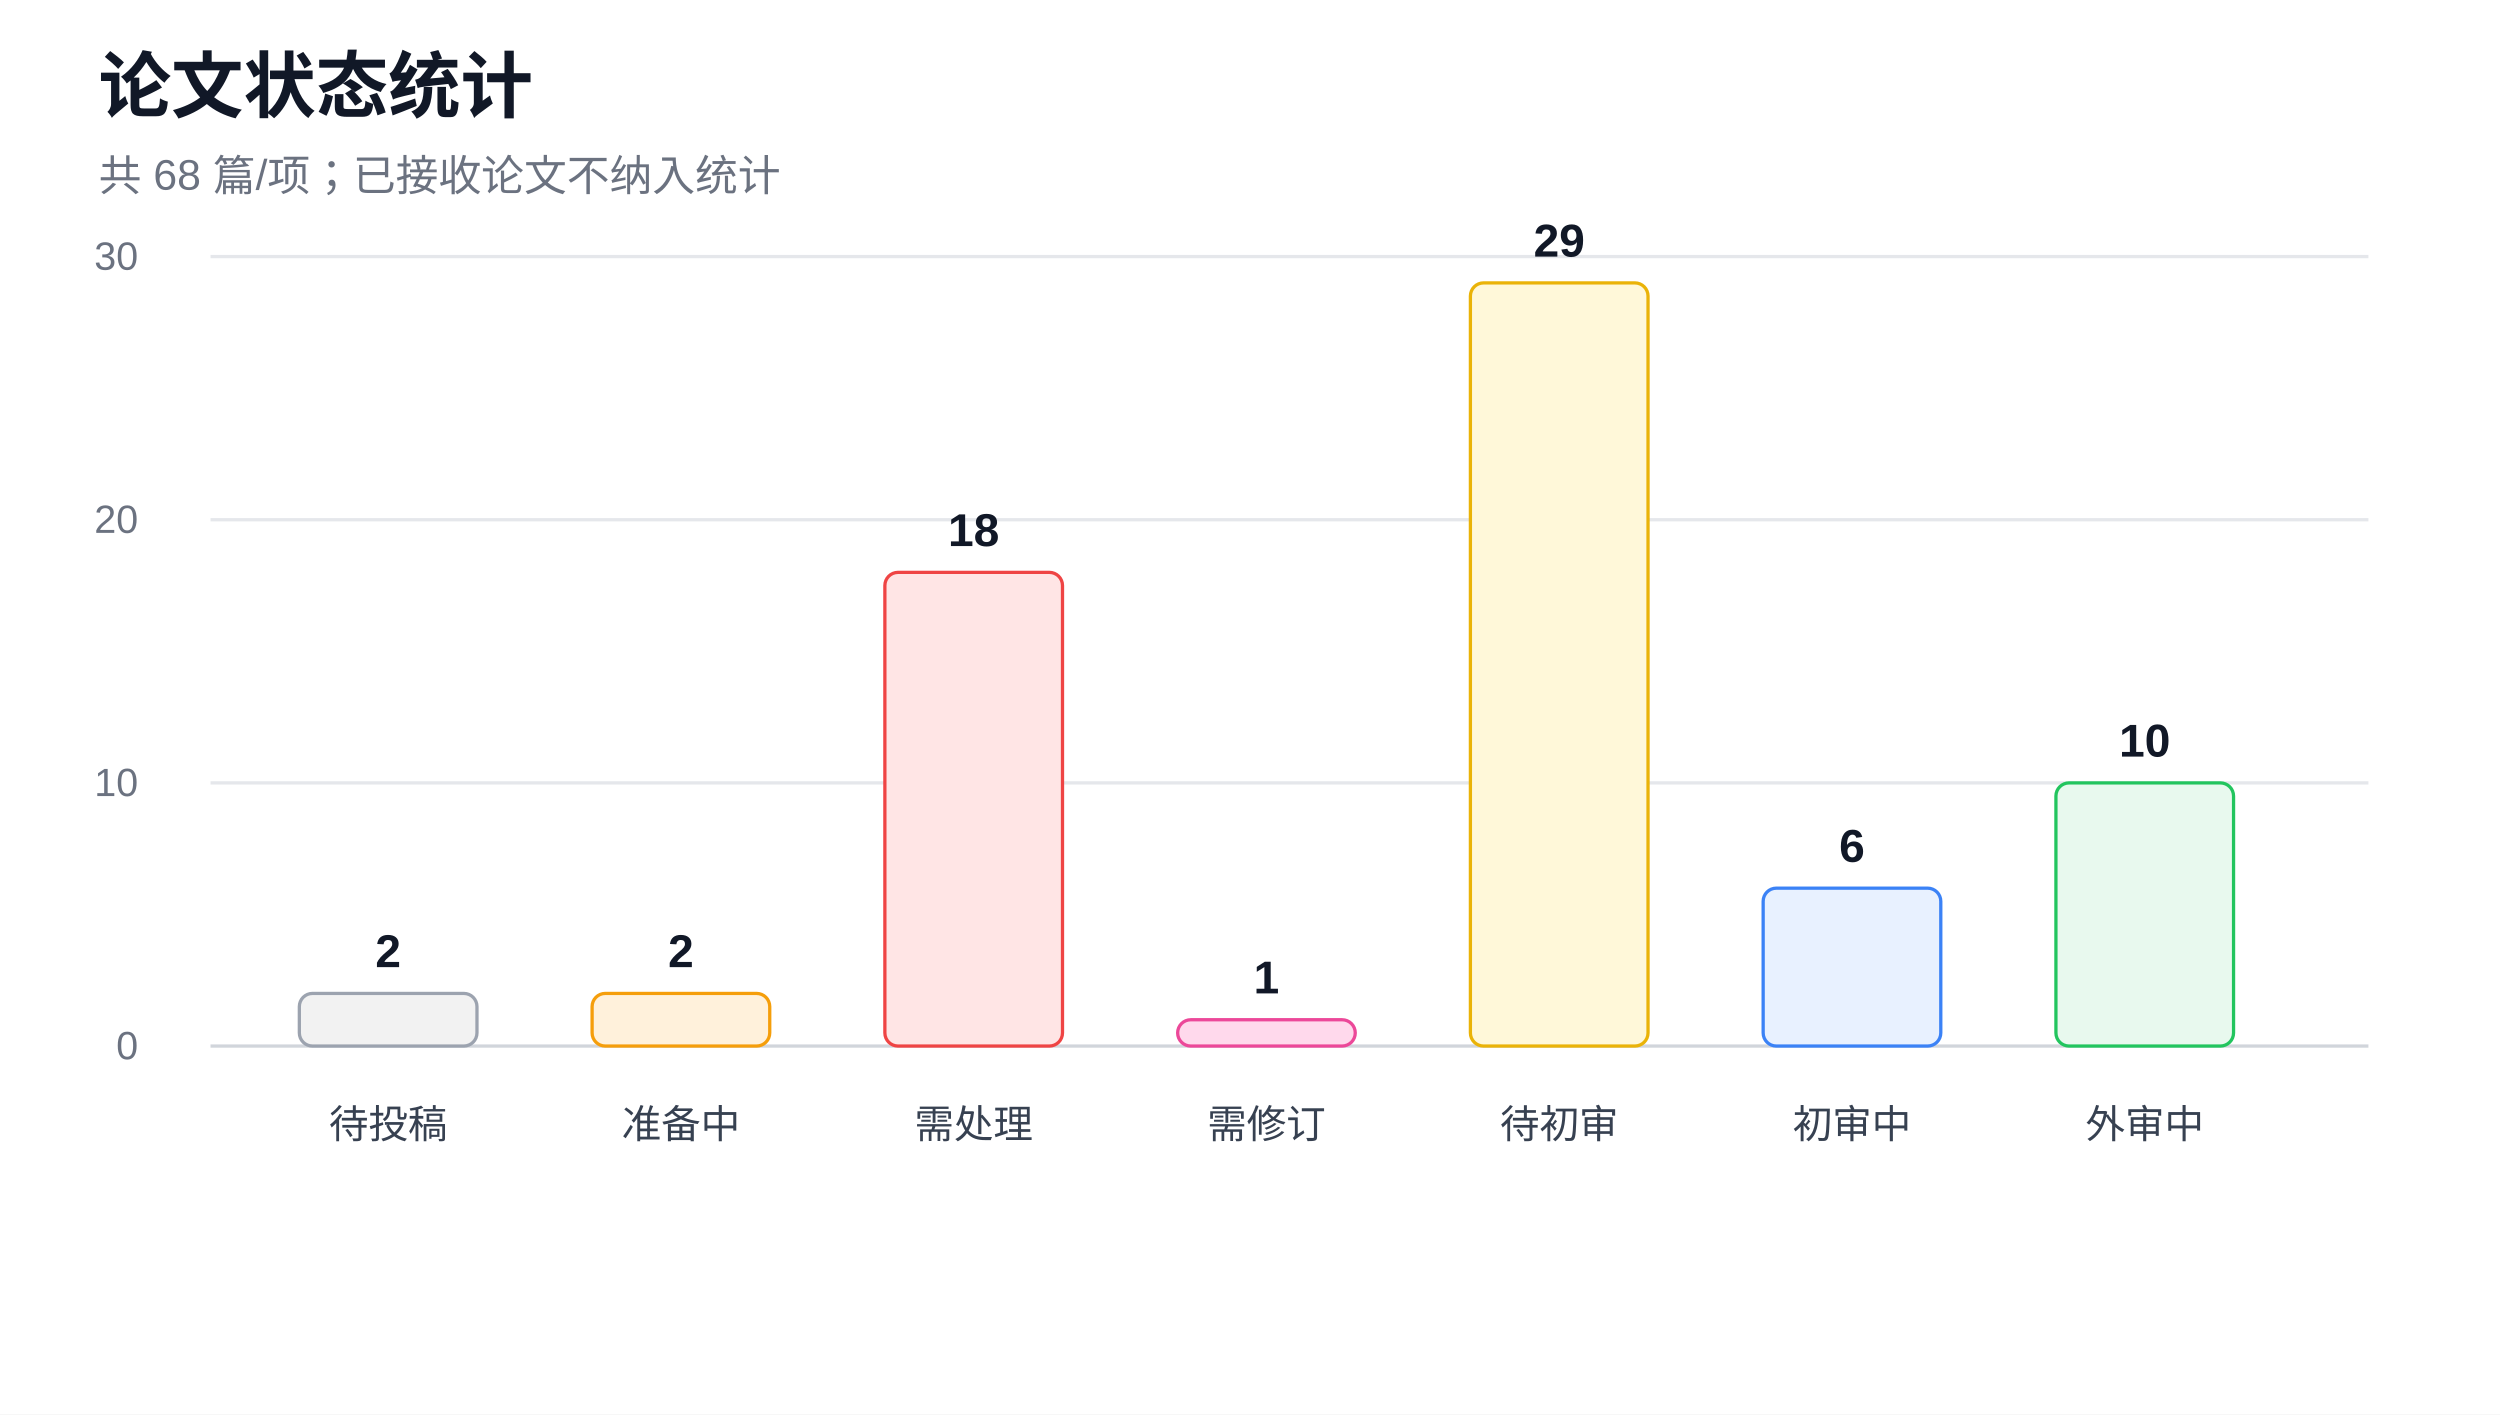
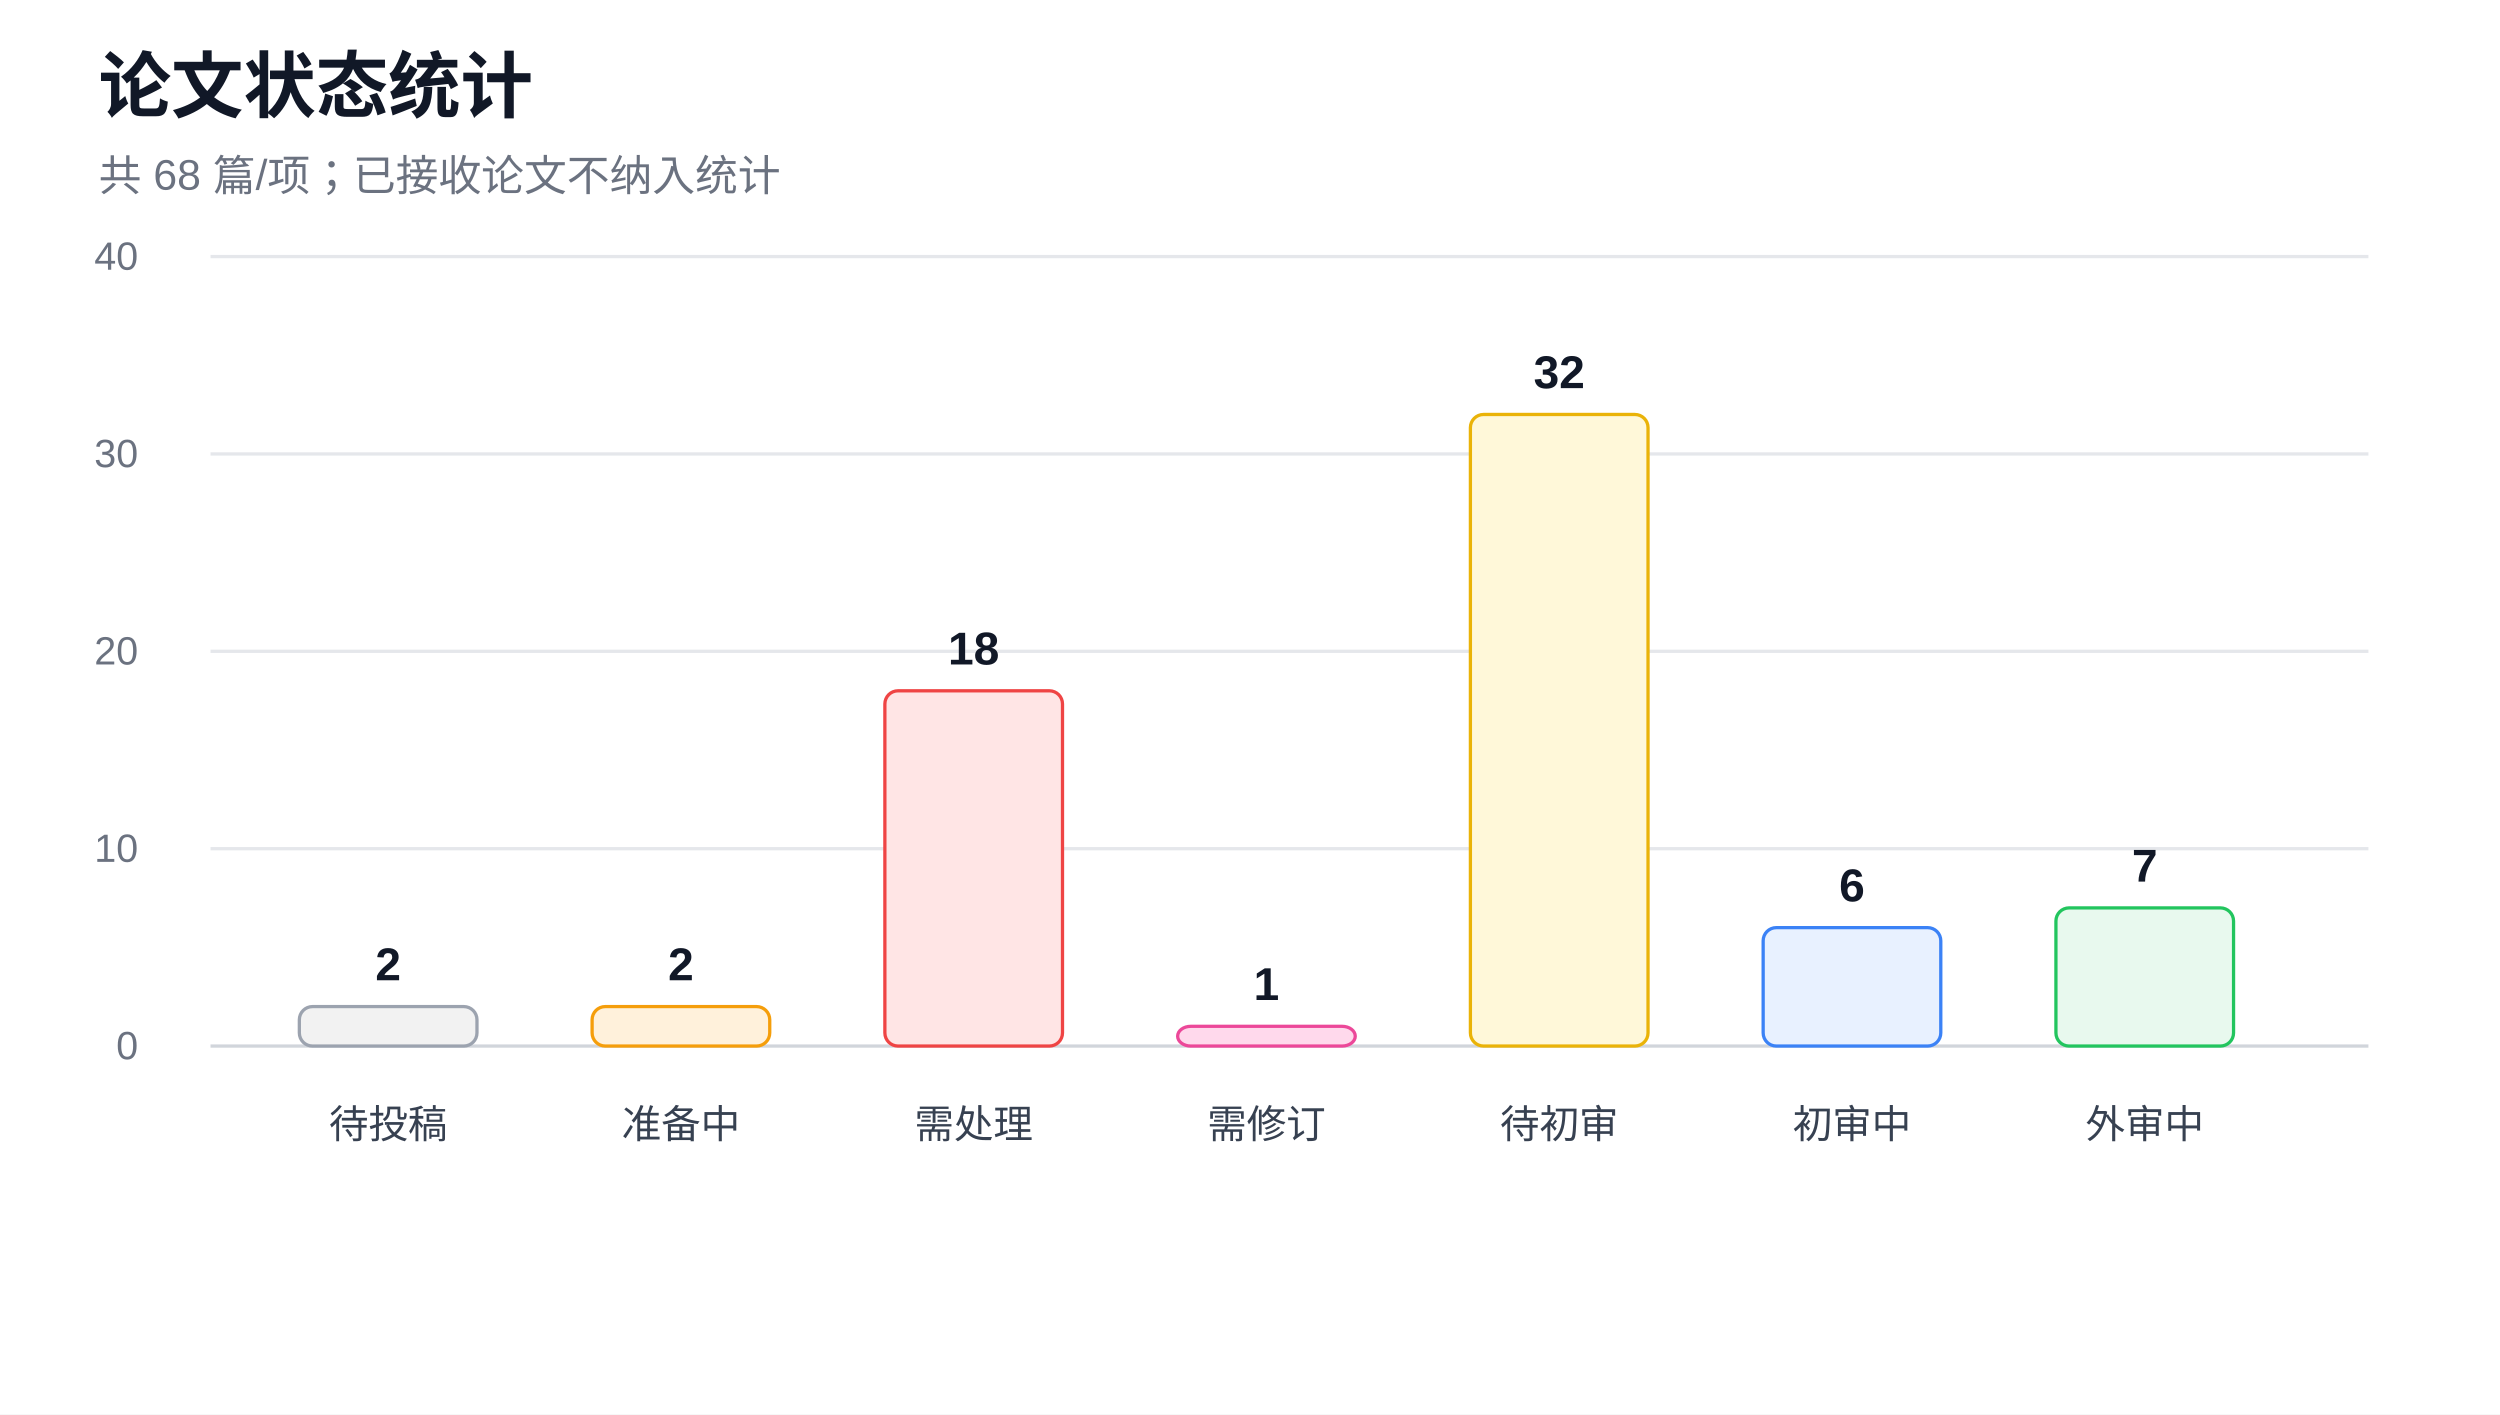
<svg xmlns="http://www.w3.org/2000/svg" width="760" height="430" viewBox="0 0 760 430" role="img" aria-labelledby="title desc">
  <rect width="760" height="430" fill="#ffffff" />
  <text x="30" y="34" fill="#111827" font-family="Arial, Microsoft YaHei, sans-serif" font-size="22" font-weight="700">论文状态统计</text>
  <text x="30" y="58" fill="#6b7280" font-family="Arial, Microsoft YaHei, sans-serif" font-size="13">共 68 篇/项；已接收论文不纳入统计</text>
  <g font-family="Arial, Microsoft YaHei, sans-serif" font-size="12" fill="#6b7280">
    <line x1="64" y1="318" x2="720" y2="318" stroke="#d1d5db" stroke-width="1" />
-     <line x1="64" y1="238" x2="720" y2="238" stroke="#e5e7eb" stroke-width="1" />
-     <line x1="64" y1="158" x2="720" y2="158" stroke="#e5e7eb" stroke-width="1" />
+     <line x1="64" y1="258" x2="720" y2="258" stroke="#e5e7eb" stroke-width="1" />
+     <line x1="64" y1="198" x2="720" y2="198" stroke="#e5e7eb" stroke-width="1" />
+     <line x1="64" y1="138" x2="720" y2="138" stroke="#e5e7eb" stroke-width="1" />
    <line x1="64" y1="78" x2="720" y2="78" stroke="#e5e7eb" stroke-width="1" />
    <text x="42" y="322" text-anchor="end">0</text>
-     <text x="42" y="242" text-anchor="end">10</text>
-     <text x="42" y="162" text-anchor="end">20</text>
-     <text x="42" y="82" text-anchor="end">30</text>
+     <text x="42" y="262" text-anchor="end">10</text>
+     <text x="42" y="202" text-anchor="end">20</text>
+     <text x="42" y="142" text-anchor="end">30</text>
+     <text x="42" y="82" text-anchor="end">40</text>
  </g>
  <g font-family="Arial, Microsoft YaHei, sans-serif" font-size="14" font-weight="700" text-anchor="middle">
-     <rect x="91" y="302" width="54" height="16" rx="4" fill="#f2f2f2" stroke="#9ca3af" />
-     <text x="118" y="294" fill="#111827">2</text>
-     <rect x="180" y="302" width="54" height="16" rx="4" fill="#fff1db" stroke="#f59e0b" />
-     <text x="207" y="294" fill="#111827">2</text>
-     <rect x="269" y="174" width="54" height="144" rx="4" fill="#ffe5e5" stroke="#ef4444" />
-     <text x="296" y="166" fill="#111827">18</text>
-     <rect x="358" y="310" width="54" height="8" rx="4" fill="#ffd9ec" stroke="#ec4899" />
-     <text x="385" y="302" fill="#111827">1</text>
-     <rect x="447" y="86" width="54" height="232" rx="4" fill="#fff8d9" stroke="#eab308" />
-     <text x="474" y="78" fill="#111827">29</text>
-     <rect x="536" y="270" width="54" height="48" rx="4" fill="#e8f1ff" stroke="#3b82f6" />
-     <text x="563" y="262" fill="#111827">6</text>
-     <rect x="625" y="238" width="54" height="80" rx="4" fill="#e8f9ee" stroke="#22c55e" />
-     <text x="652" y="230" fill="#111827">10</text>
+     <rect x="91" y="306" width="54" height="12" rx="4" fill="#f2f2f2" stroke="#9ca3af" />
+     <text x="118" y="298" fill="#111827">2</text>
+     <rect x="180" y="306" width="54" height="12" rx="4" fill="#fff1db" stroke="#f59e0b" />
+     <text x="207" y="298" fill="#111827">2</text>
+     <rect x="269" y="210" width="54" height="108" rx="4" fill="#ffe5e5" stroke="#ef4444" />
+     <text x="296" y="202" fill="#111827">18</text>
+     <rect x="358" y="312" width="54" height="6" rx="4" fill="#ffd9ec" stroke="#ec4899" />
+     <text x="385" y="304" fill="#111827">1</text>
+     <rect x="447" y="126" width="54" height="192" rx="4" fill="#fff8d9" stroke="#eab308" />
+     <text x="474" y="118" fill="#111827">32</text>
+     <rect x="536" y="282" width="54" height="36" rx="4" fill="#e8f1ff" stroke="#3b82f6" />
+     <text x="563" y="274" fill="#111827">6</text>
+     <rect x="625" y="276" width="54" height="42" rx="4" fill="#e8f9ee" stroke="#22c55e" />
+     <text x="652" y="268" fill="#111827">7</text>
  </g>
  <g font-family="Arial, Microsoft YaHei, sans-serif" font-size="12" fill="#374151" text-anchor="middle">
    <text x="118" y="346">待投稿</text>
    <text x="207" y="346">准备中</text>
    <text x="296" y="346">需处理</text>
    <text x="385" y="346">需修订</text>
    <text x="474" y="346">待初审</text>
    <text x="563" y="346">初审中</text>
    <text x="652" y="346">外审中</text>
  </g>
</svg>
